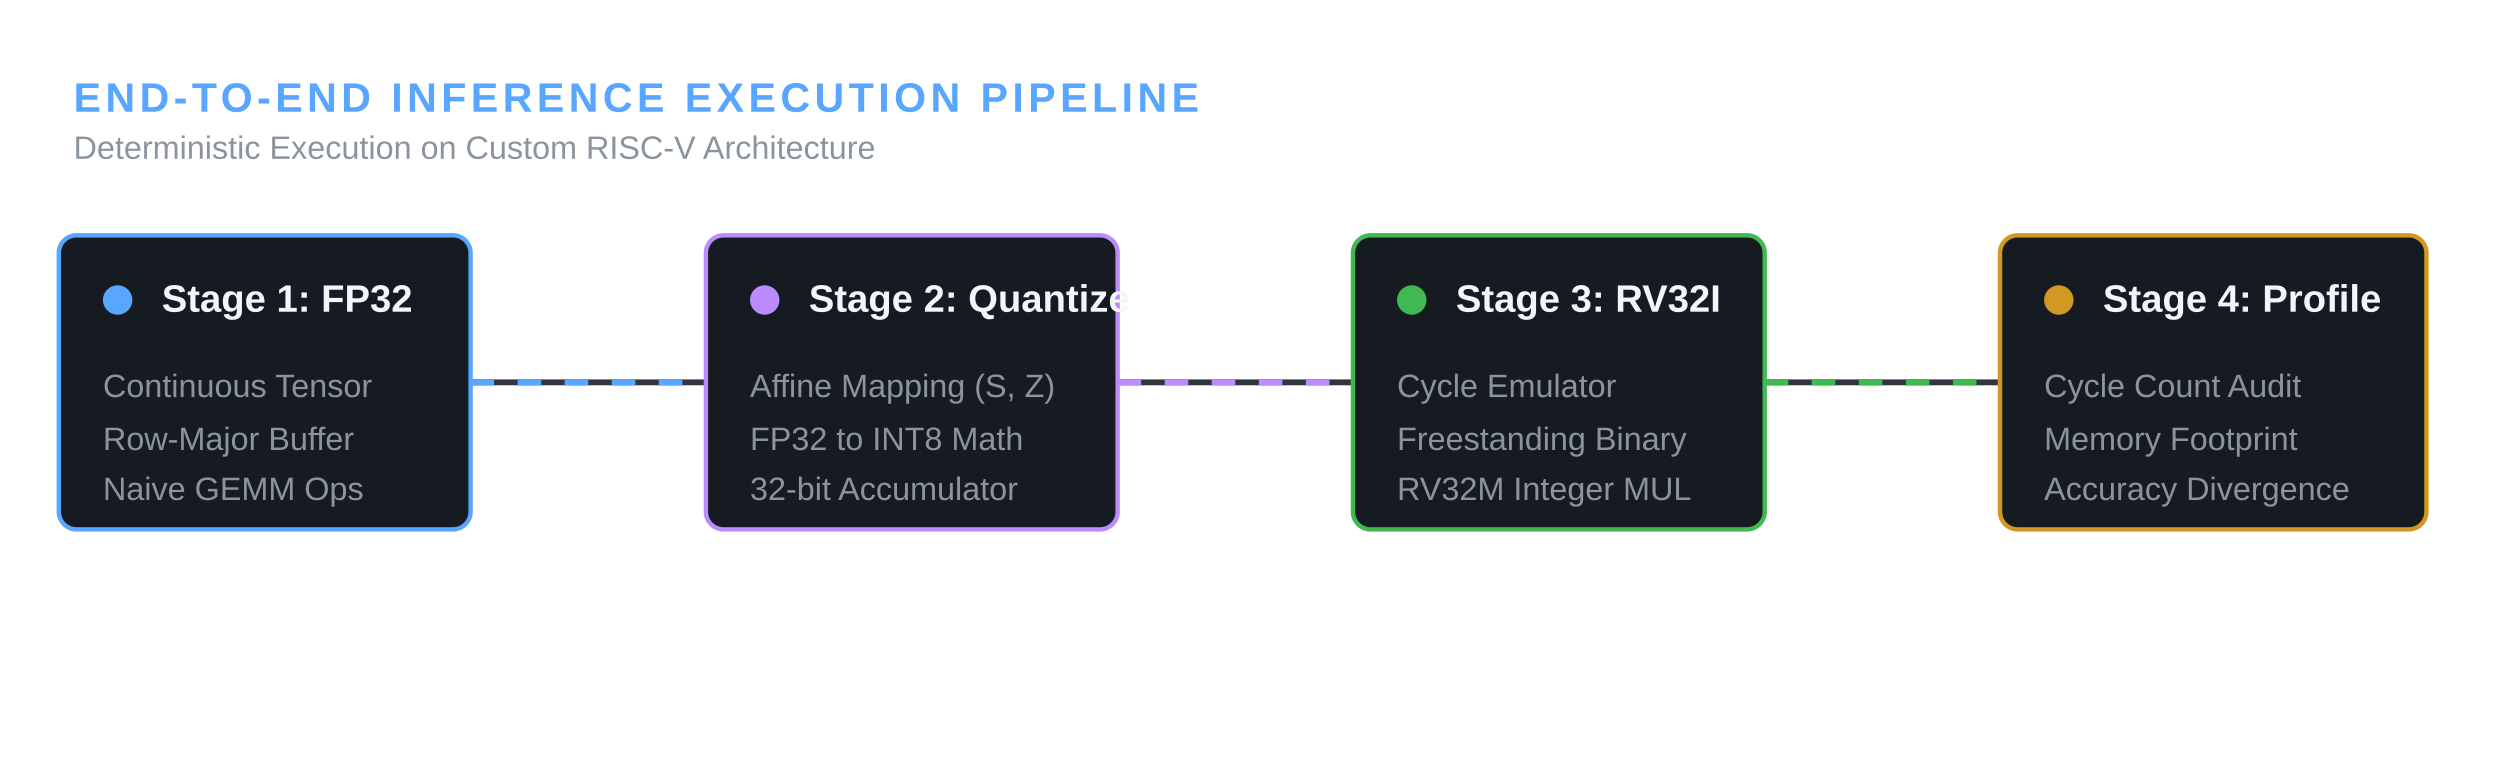
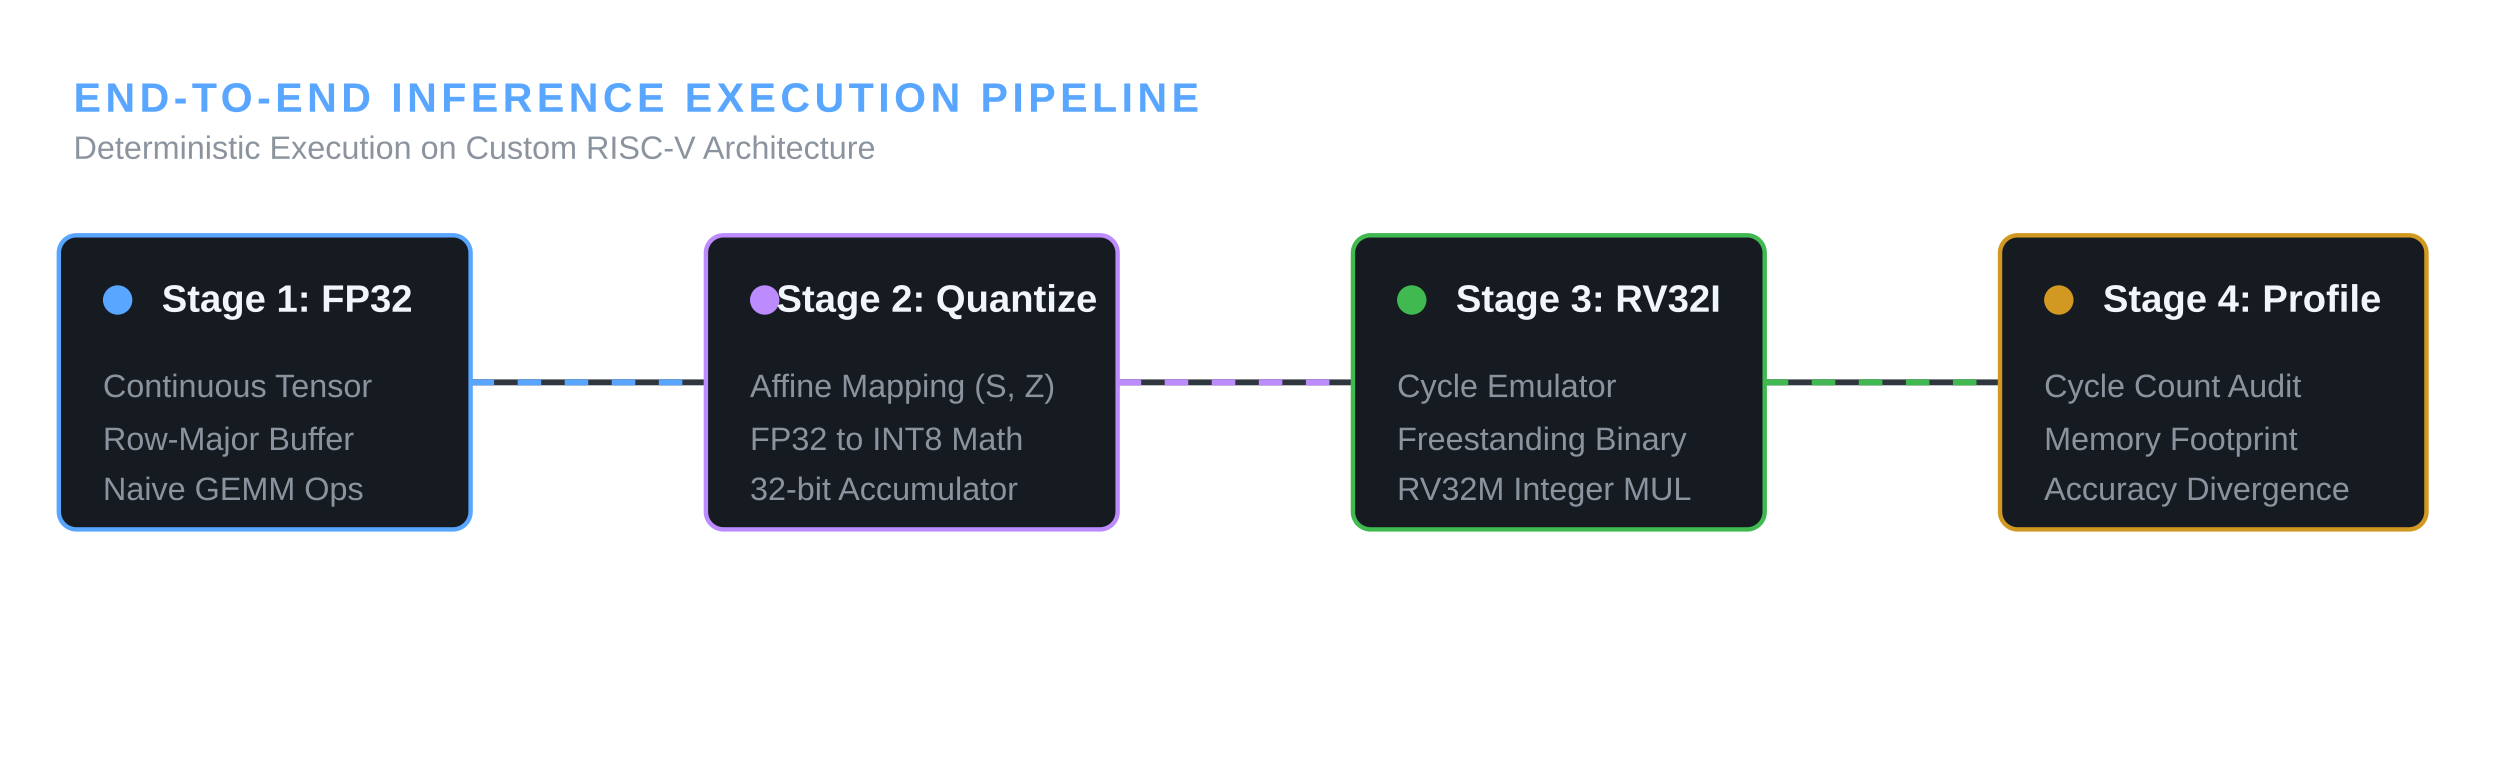
<svg xmlns="http://www.w3.org/2000/svg" viewBox="0 0 850 260" width="100%" height="260" style="background:#0d1117;border-radius:8px;font-family:Arial,sans-serif">
  <defs>
    <style>
      .box{rx:6;stroke-width:1.5;fill:#161b22}
      .title-text{fill:#f0f6fc;font-weight:600;font-size:13px}
      .sub-text{fill:#8b949e;font-size:11px}
      .pulse-dot{animation:pulse 3s infinite ease-in-out}
      @keyframes pulse{0%{r:4;opacity:.3}50%{r:6.5;opacity:1}100%{r:4;opacity:.3}}
      .flow-pulse{stroke-dasharray:8 8;animation:dash 1.5s linear infinite}
      @keyframes dash{to{stroke-dashoffset:-16}}
    </style>
  </defs>
  <g stroke-width="2" fill="none">
    <path d="M160 130H240" stroke="#30363d" />
    <path d="M160 130H240" stroke="#58a6ff" class="flow-pulse" />
    <path d="M380 130H460" stroke="#30363d" />
    <path d="M380 130H460" stroke="#bc8cff" class="flow-pulse" />
    <path d="M600 130H680" stroke="#30363d" />
    <path d="M600 130H680" stroke="#3fb950" class="flow-pulse" />
  </g>
  <g transform="translate(20 80)">
    <rect class="box" width="140" height="100" stroke="#58a6ff" />
    <circle class="pulse-dot" cx="20" cy="22" r="5" fill="#58a6ff" />
    <text x="35" y="26" class="title-text">Stage 1: FP32</text>
    <text x="15" y="55" class="sub-text">Continuous Tensor</text>
    <text x="15" y="73" class="sub-text">Row-Major Buffer</text>
    <text x="15" y="90" class="sub-text">Naive GEMM Ops</text>
  </g>
  <g transform="translate(240 80)">
    <rect class="box" width="140" height="100" stroke="#bc8cff" />
    <circle class="pulse-dot" cx="20" cy="22" r="5" fill="#bc8cff" />
-     <text x="35" y="26" class="title-text">Stage 2: Quantize</text>
+     <text x="24" y="26" class="title-text">Stage 2: Quantize</text>
    <text x="15" y="55" class="sub-text">Affine Mapping (S, Z)</text>
    <text x="15" y="73" class="sub-text">FP32 to INT8 Math</text>
    <text x="15" y="90" class="sub-text">32-bit Accumulator</text>
  </g>
  <g transform="translate(460 80)">
    <rect class="box" width="140" height="100" stroke="#3fb950" />
    <circle class="pulse-dot" cx="20" cy="22" r="5" fill="#3fb950" />
    <text x="35" y="26" class="title-text">Stage 3: RV32I</text>
    <text x="15" y="55" class="sub-text">Cycle Emulator</text>
    <text x="15" y="73" class="sub-text">Freestanding Binary</text>
    <text x="15" y="90" class="sub-text">RV32M Integer MUL</text>
  </g>
  <g transform="translate(680 80)">
    <rect class="box" width="145" height="100" stroke="#d29922" />
    <circle class="pulse-dot" cx="20" cy="22" r="5" fill="#d29922" />
    <text x="35" y="26" class="title-text">Stage 4: Profile</text>
    <text x="15" y="55" class="sub-text">Cycle Count Audit</text>
    <text x="15" y="73" class="sub-text">Memory Footprint</text>
    <text x="15" y="90" class="sub-text">Accuracy Divergence</text>
  </g>
  <text x="25" y="38" fill="#58a6ff" font-size="14" font-weight="700" letter-spacing="1.5">END-TO-END INFERENCE EXECUTION PIPELINE</text>
  <text x="25" y="54" fill="#8b949e" font-size="11">Deterministic Execution on Custom RISC-V Architecture</text>
</svg>
